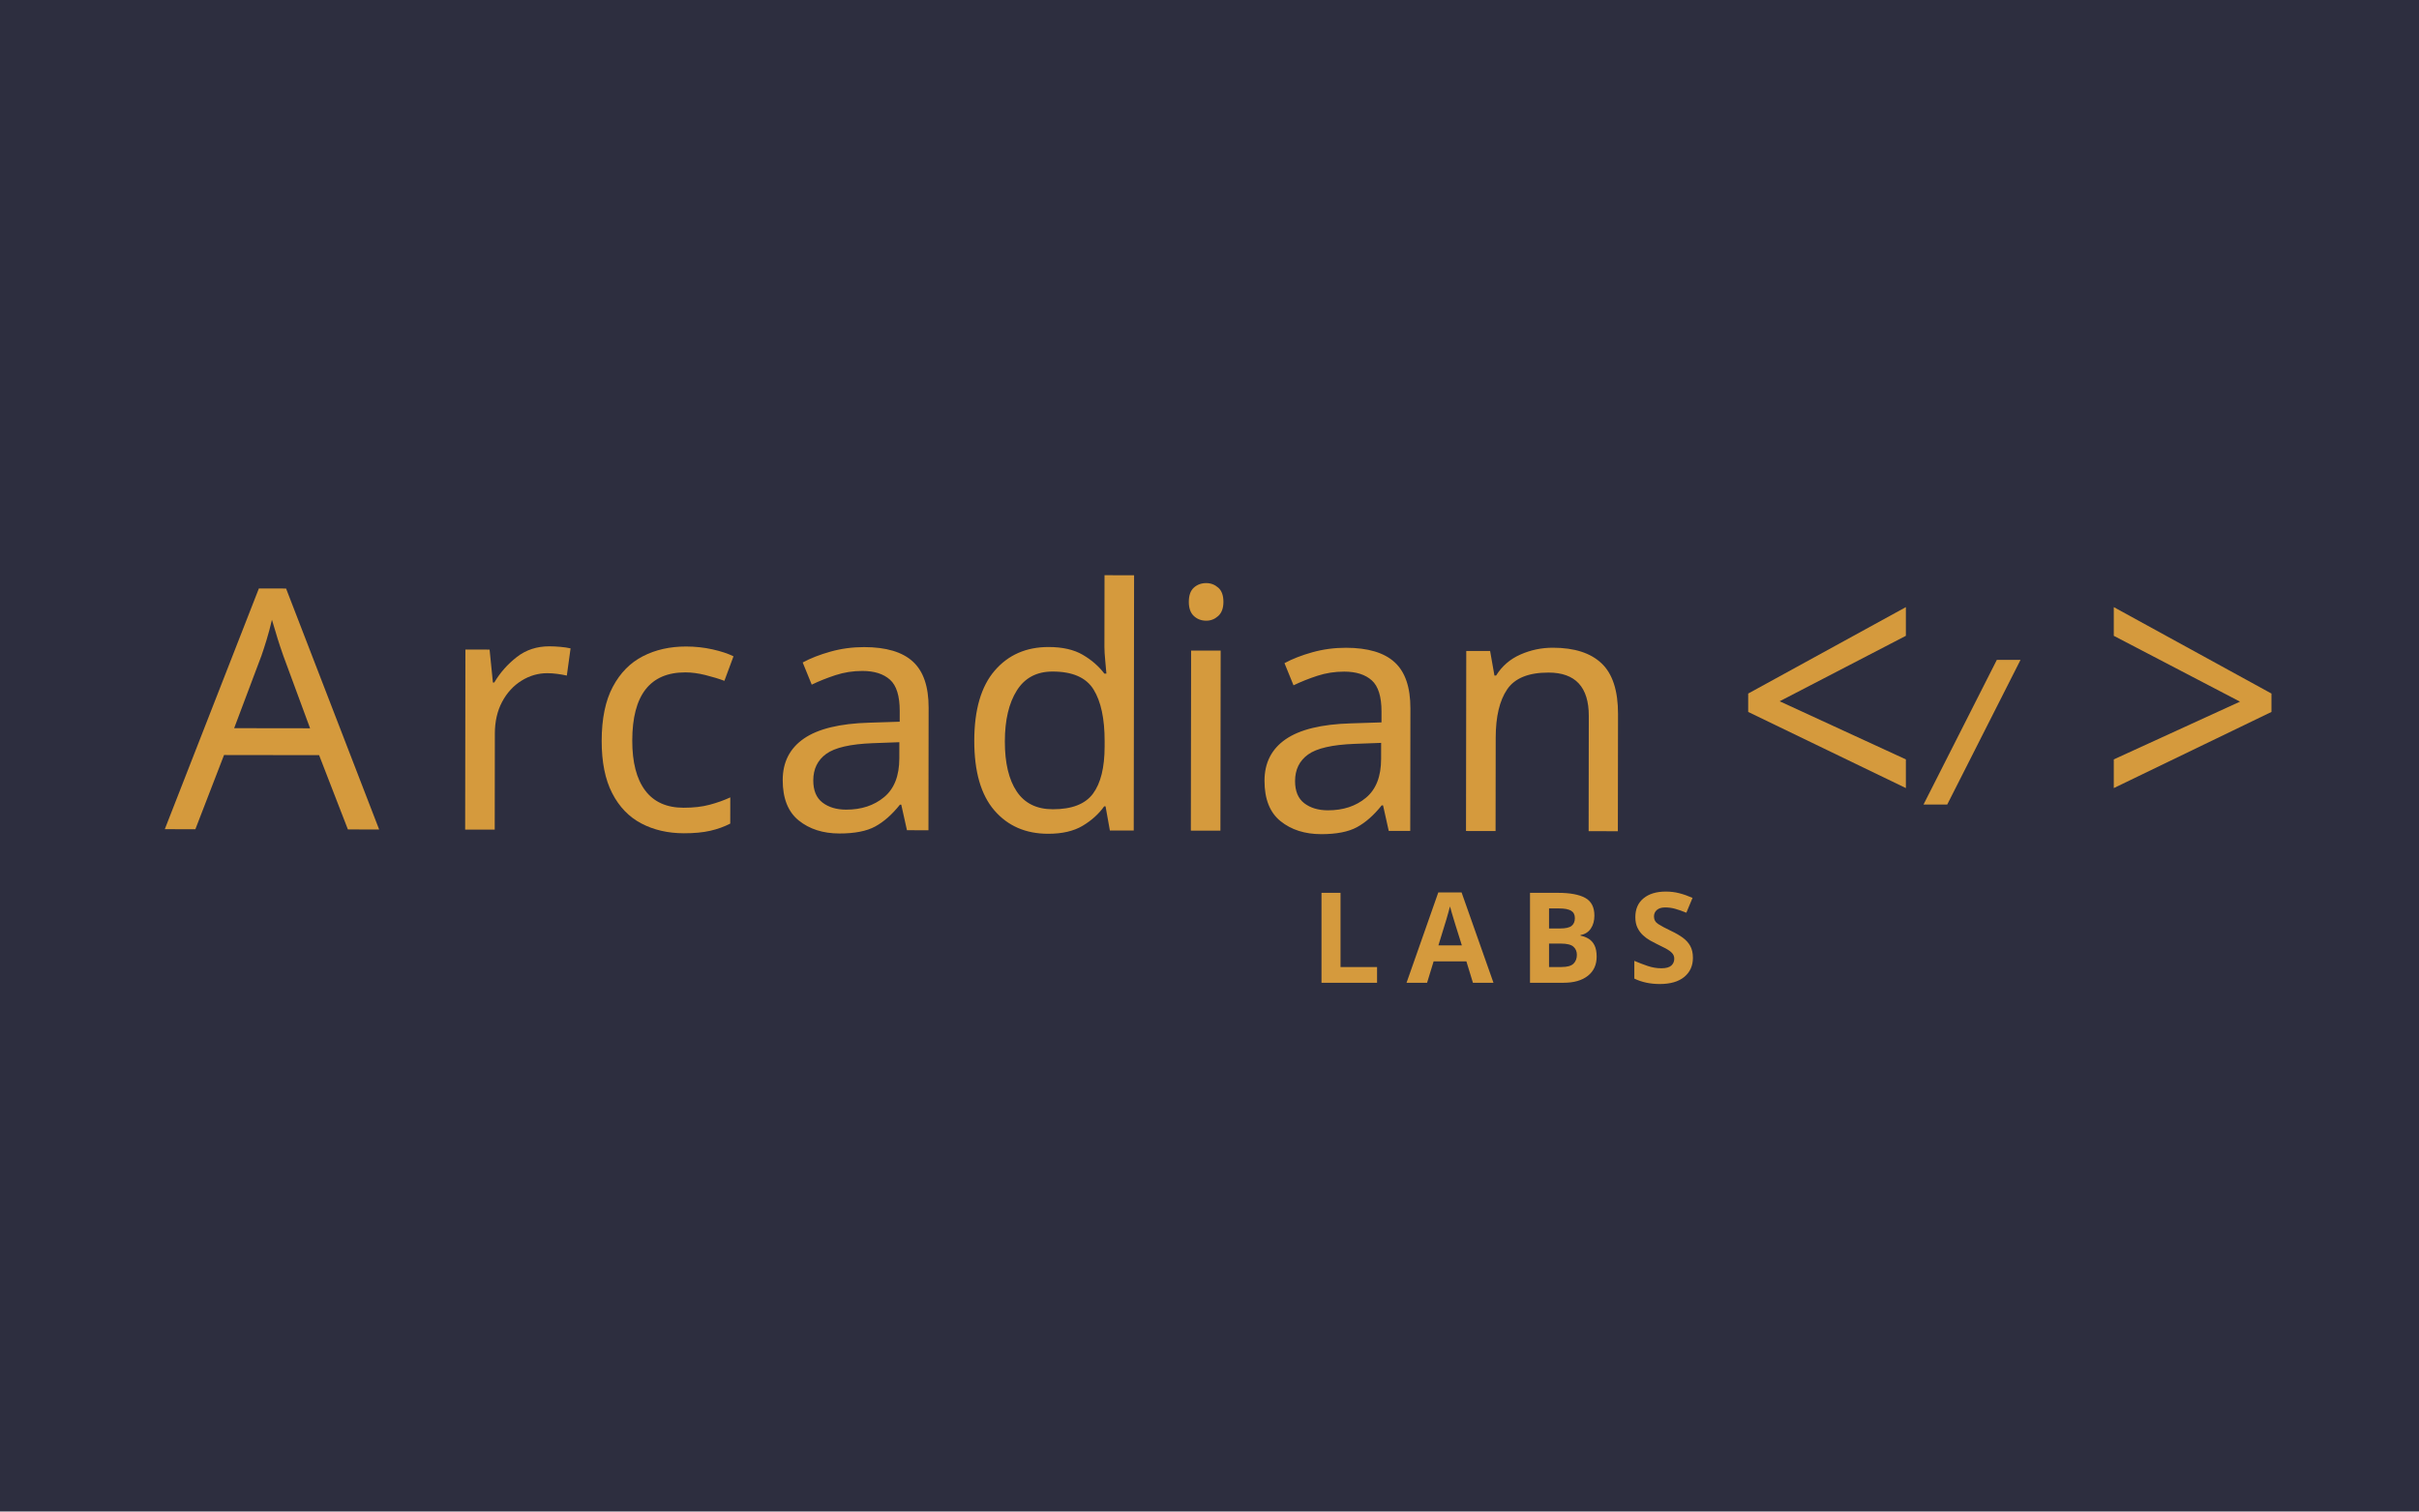
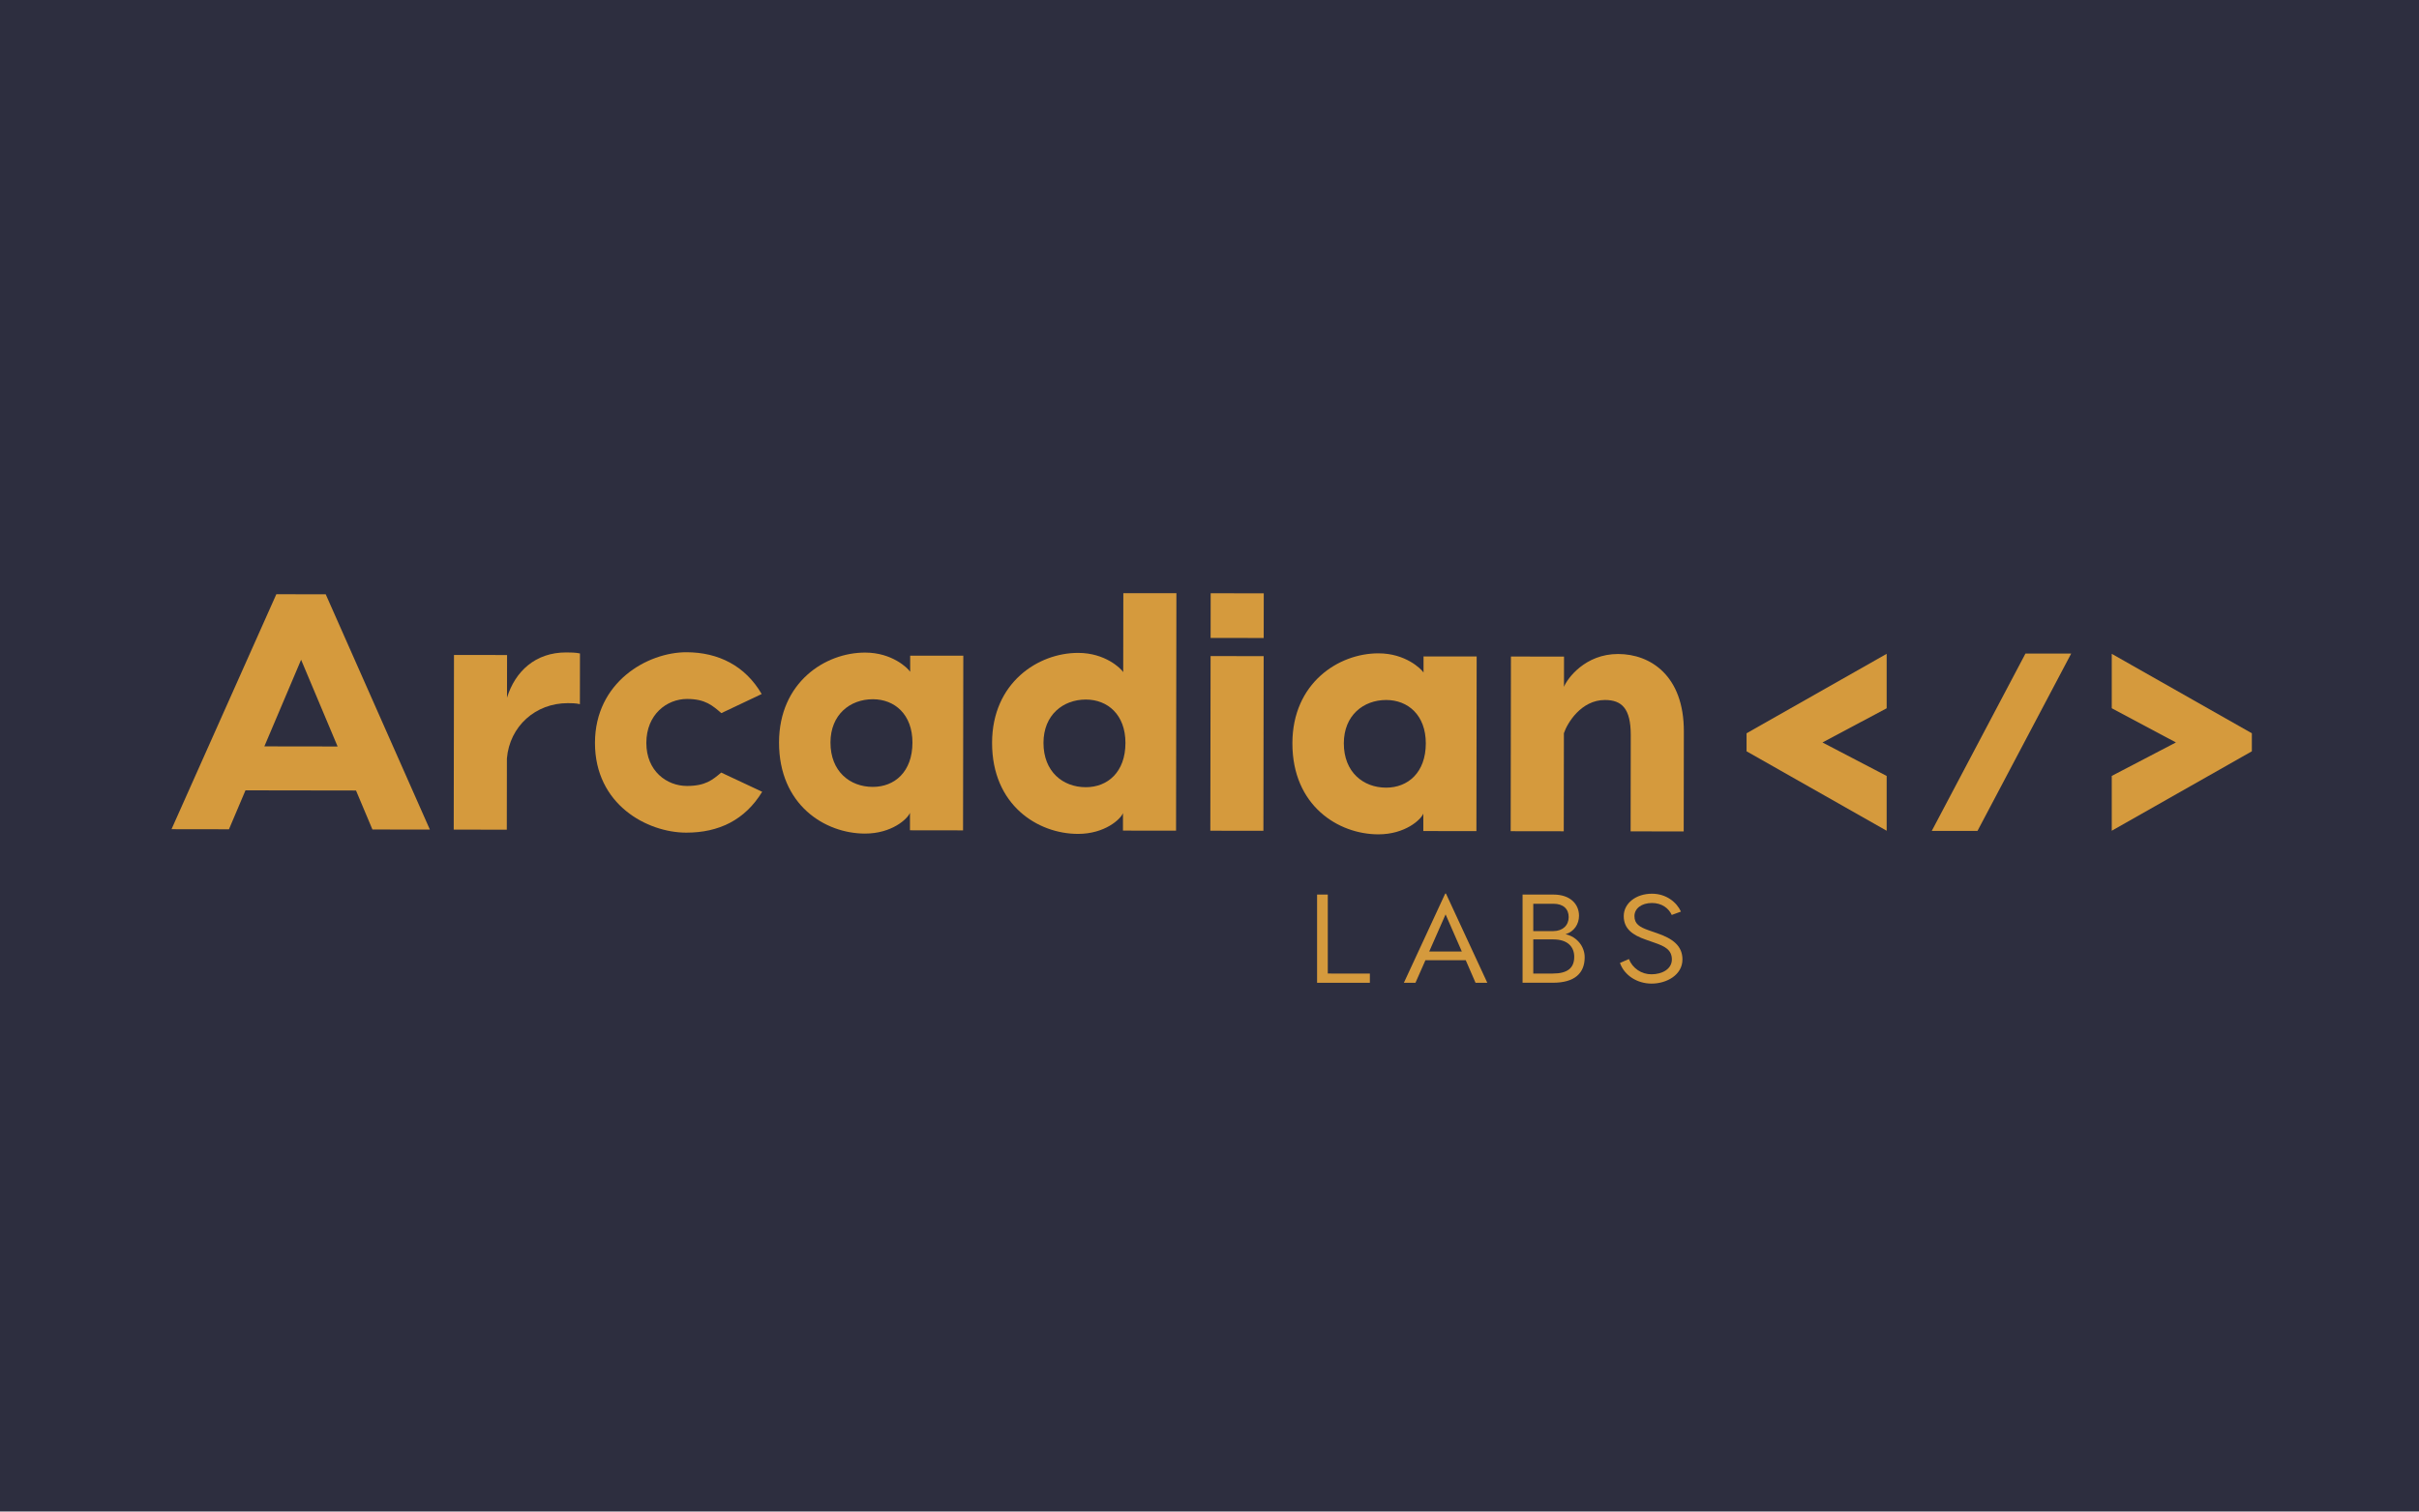
<svg xmlns="http://www.w3.org/2000/svg" viewBox="0 0 2880 1800">
  <defs>
-     <style>.cls-1{fill:#2d2e3f;}.cls-2{font-size:150px;font-family:VisbyCF-DemiBold, Visby CF;font-weight:700;letter-spacing:0.2em;}.cls-2,.cls-3,.cls-6,.cls-7{fill:#d59a3d;}.cls-3{font-size:400px;}.cls-3,.cls-6,.cls-7{font-family:VisbyCF-Heavy, Visby CF;}.cls-4{letter-spacing:-0.02em;}.cls-5{letter-spacing:-0.01em;}.cls-6{font-size:438.01px;}.cls-7{font-size:241.3px;}</style>
+     <style>.cls-1{fill:#2d2e3f;}.cls-2{fill:#d59a3d;}</style>
  </defs>
  <g id="BG">
    <rect class="cls-1" width="2880" height="1800" />
  </g>
  <g id="Arcadian">
-     <text class="cls-2" transform="translate(1559.84 1170.33)">LABS</text>
-     <text class="cls-3" transform="translate(196.2 987.44) rotate(0.08)">A<tspan class="cls-4" x="323.6" y="0">r</tspan>
-       <tspan class="cls-5" x="498" y="0">c</tspan>
-       <tspan x="717.19" y="0">adian</tspan>
-     </text>
-     <text class="cls-6" transform="translate(2061.42 989.3) scale(0.91 1)">
-       <tspan xml:space="preserve">&lt;  &gt;</tspan>
-     </text>
-     <text class="cls-7" transform="translate(2286.8 958.1) scale(1.36 1)">/</text>
+     <path class="cls-2" d="M1630.93,1159.38v10.95h-62.85v-105h12.75v94Z" />
+     <path class="cls-2" d="M1745.08,1143.48h-48l-11.85,26.85h-13.8l49.2-106.2h.9l49.2,106.2h-14Zm-4.65-10.35-19.35-44.25-19.5,44.25Z" />
+     <path class="cls-2" d="M1886.68,1140c0,19-12,30.3-37.8,30.3h-36.15v-105h36.75c20.55,0,30.45,11.85,30.45,25.2,0,10-5.85,19-16,22C1877.53,1115.58,1886.68,1127.13,1886.68,1140Zm-37.35-31.2c11.25,0,18.3-6.9,18.3-16.65s-6.45-15.9-18.15-15.9h-24v32.55Zm24.9,30.6c0-11.7-7.65-20.7-24.9-20.7h-23.85v40.65h23.1C1866.58,1159.38,1874.23,1152.48,1874.23,1139.43Z" />
+     <path class="cls-2" d="M2001.28,1085.58l-10.95,4c-3.6-8-11.85-14.25-23.55-14.25-12.45,0-20.85,6.6-20.85,15.6,0,9.3,6,13,16.65,16.8l10.35,3.6c18.45,6.3,30.15,15,30.15,31.2,0,18.45-18.75,28.8-36.75,28.8-17.4,0-32.55-10-37.65-24.6l10.65-4.65a28.59,28.59,0,0,0,27,18.15c12.45,0,24.15-6.15,24.15-17.7s-8.7-15.75-20.4-19.8l-10.65-3.75c-15.15-5.25-26.25-12.6-26.25-28s14.7-26.7,33.6-26.7C1984,1064.28,1996.33,1074.63,2001.28,1085.58Z" />
+     <path class="cls-2" d="M423.86,941.38l-131.6-.2L272.6,987.55l-68.4-.1L329,707.64l58.8.09,124,280.18-68.4-.1Zm-21.92-52.43L358.49,785.68,314.74,888.82Z" />
+     <path class="cls-2" d="M690.5,778.17l-.09,60.4c-4.8-1.21-10.4-1.22-14.4-1.22-38.4-.06-69.24,27.5-72.5,65.89l-.12,84.8-63.2-.09.31-208,63.2.09-.08,50.8c9.65-31.19,33.68-53.95,70.48-53.89C679.7,777,685.3,777,690.5,778.17Z" />
+     <path class="cls-2" d="M906.83,826.49l-48,22.73C848.41,840.41,840,832.39,818,832.36c-24,0-48.43,18.33-48.48,52.33,0,33.6,24.32,51.24,48.32,51.27,22,0,30.41-7.15,40.82-15.94l48.77,22.87C887,976.46,855.79,991.62,817,991.56c-46.4-.07-108.75-33.36-108.64-107,.11-72.4,62.56-107.91,109-107.84C855.31,776.82,887.28,792.86,906.83,826.49Z" />
+     <path class="cls-2" d="M1146.89,780.85l-.31,208-63.2-.09,0-20.8c-2.81,7.2-21.64,24.77-53.64,24.72-47.6-.07-102.35-34.15-102.24-108.55.11-71.6,55-107.12,102.56-107,32,0,50.77,18.47,53.57,22.88l0-19.2Zm-60.55,103.51c0-33.6-21.12-51.63-47.12-51.67-27.2,0-50.43,18.33-50.48,51.52-.05,34.4,23.12,52.83,50.32,52.87C1065.06,937.13,1086.29,919.16,1086.34,884.36Z" />
+     <path class="cls-2" d="M1400.6,706.42l-.15,101.6-.27,181.2-63.2-.09,0-20.8c-2.81,7.2-21.64,24.77-53.64,24.72C1235.78,993,1181,958.9,1181.14,884.5c.11-71.6,55-107.12,102.56-107,32,0,50.77,18.47,53.57,22.88l.14-94Zm-60.66,178.31c0-33.6-21.12-51.63-47.12-51.67-27.2,0-50.43,18.33-50.48,51.52-.05,34.4,23.12,52.83,50.32,52.87C1318.66,937.5,1339.89,919.53,1339.94,884.73Z" />
+     <path class="cls-2" d="M1504.18,989.37l-63.2-.09.31-208,63.2.09Zm.34-229.6-63.2-.09.08-53.2,63.2.09Z" />
+     <path class="cls-2" d="M1758.08,781.75l-.31,208-63.2-.09,0-20.8c-2.81,7.2-21.64,24.77-53.64,24.72-47.6-.07-102.35-34.15-102.24-108.55.11-71.6,55-107.12,102.56-107,32,0,50.77,18.47,53.57,22.88l0-19.2Zm-60.55,103.51c0-33.6-21.12-51.63-47.12-51.67-27.2,0-50.43,18.33-50.48,51.52-.05,34.4,23.12,52.83,50.32,52.87C1676.25,938,1697.48,920.06,1697.53,885.26Z" />
+     <path class="cls-2" d="M2004.75,870.92l-.18,119.2-63.2-.09.17-114.8c0-31.6-10.74-41.62-30.74-41.64-28.4,0-44.84,27.53-48.86,39.53l-.17,116.8-63.2-.09.31-208,63.2.09-.05,36c4-10,25.26-39.16,64.46-39.1C1965.28,778.86,2004.84,804.92,2004.75,870.92Z" />
+     <path class="cls-2" d="M2246.21,843.45l-76.4,40.73,76.4,39.86V989.3l-166.8-94.61V873.23l166.8-94.61Z" />
+     <path class="cls-2" d="M2681,873.23v21.46L2514.2,989.3V924l76.4-39.86-76.4-40.73V778.62Z" />
+     <path class="cls-2" d="M2354.37,989.47h-54.45l111.52-211.14h54.45Z" />
  </g>
</svg>
